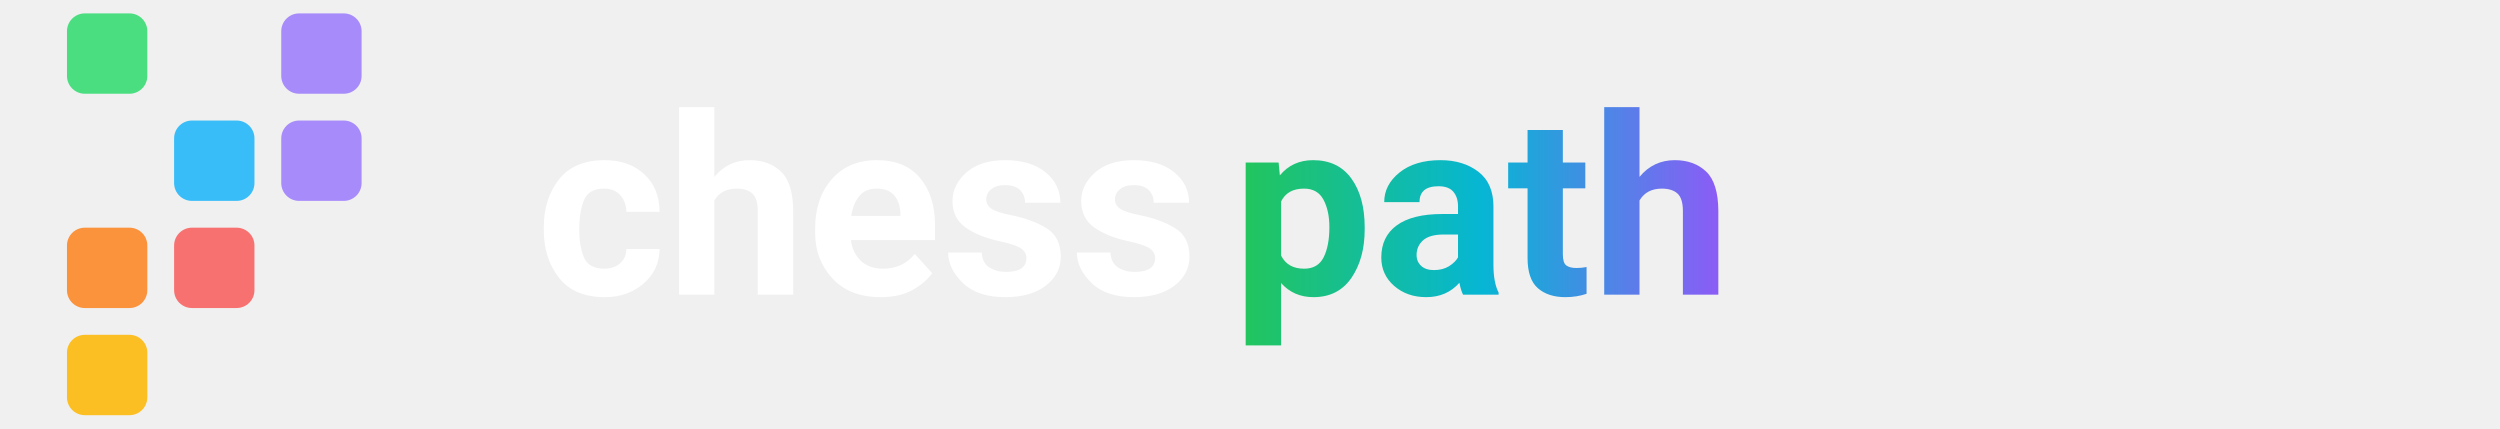
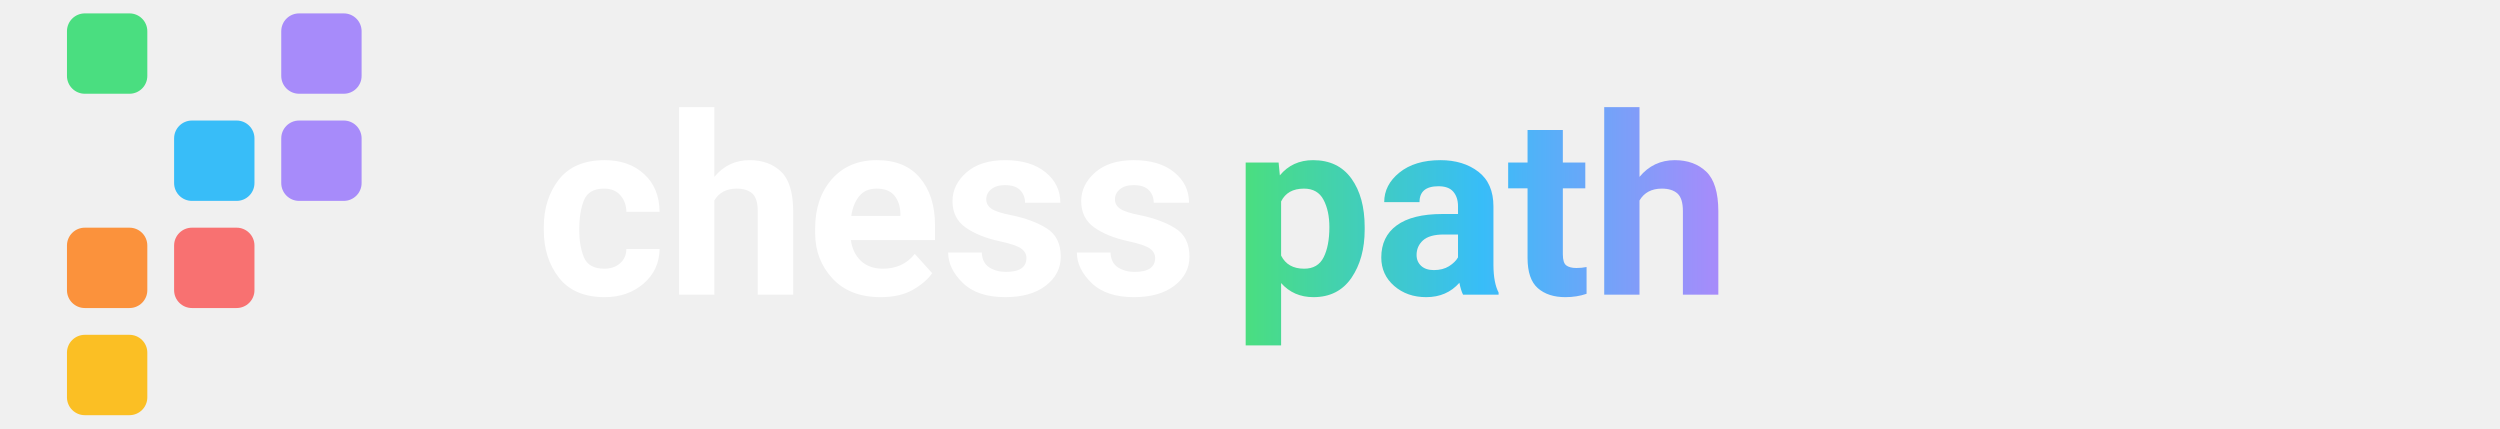
<svg xmlns="http://www.w3.org/2000/svg" width="280" height="48" viewBox="0 0 280 48" fill="none">
  <g transform="scale(0.5)">
    <rect x="15" y="3" width="18" height="18" rx="4" fill="#4ade80" />
    <rect x="63" y="3" width="18" height="18" rx="4" fill="#a78bfa" />
    <rect x="39" y="27" width="18" height="18" rx="4" fill="#38bdf8" />
    <rect x="63" y="27" width="18" height="18" rx="4" fill="#a78bfa" />
    <rect x="15" y="51" width="18" height="18" rx="4" fill="#fb923c" />
    <rect x="39" y="51" width="18" height="18" rx="4" fill="#f87171" />
    <rect x="15" y="75" width="18" height="18" rx="4" fill="#fbbf24" />
  </g>
  <text x="60" y="33" font-family="system-ui, -apple-system, BlinkMacSystemFont, 'Segoe UI', Roboto, sans-serif" font-size="28" font-weight="700" fill="#ffffff">chess</text>
  <defs>
    <linearGradient id="grad1" x1="0%" y1="0%" x2="100%" y2="0%">
-       <stop offset="0%" stop-color="#22c55e" />
-       <stop offset="50%" stop-color="#06b6d4" />
-       <stop offset="100%" stop-color="#8b5cf6" />
+       <stop offset="0%" stop-color="#4ade80" />
+       <stop offset="50%" stop-color="#38bdf8" />
+       <stop offset="100%" stop-color="#a78bfa" />
    </linearGradient>
  </defs>
  <text x="138" y="33" font-family="system-ui, -apple-system, BlinkMacSystemFont, 'Segoe UI', Roboto, sans-serif" font-size="28" font-weight="700" fill="url(#grad1)">path</text>
</svg>
